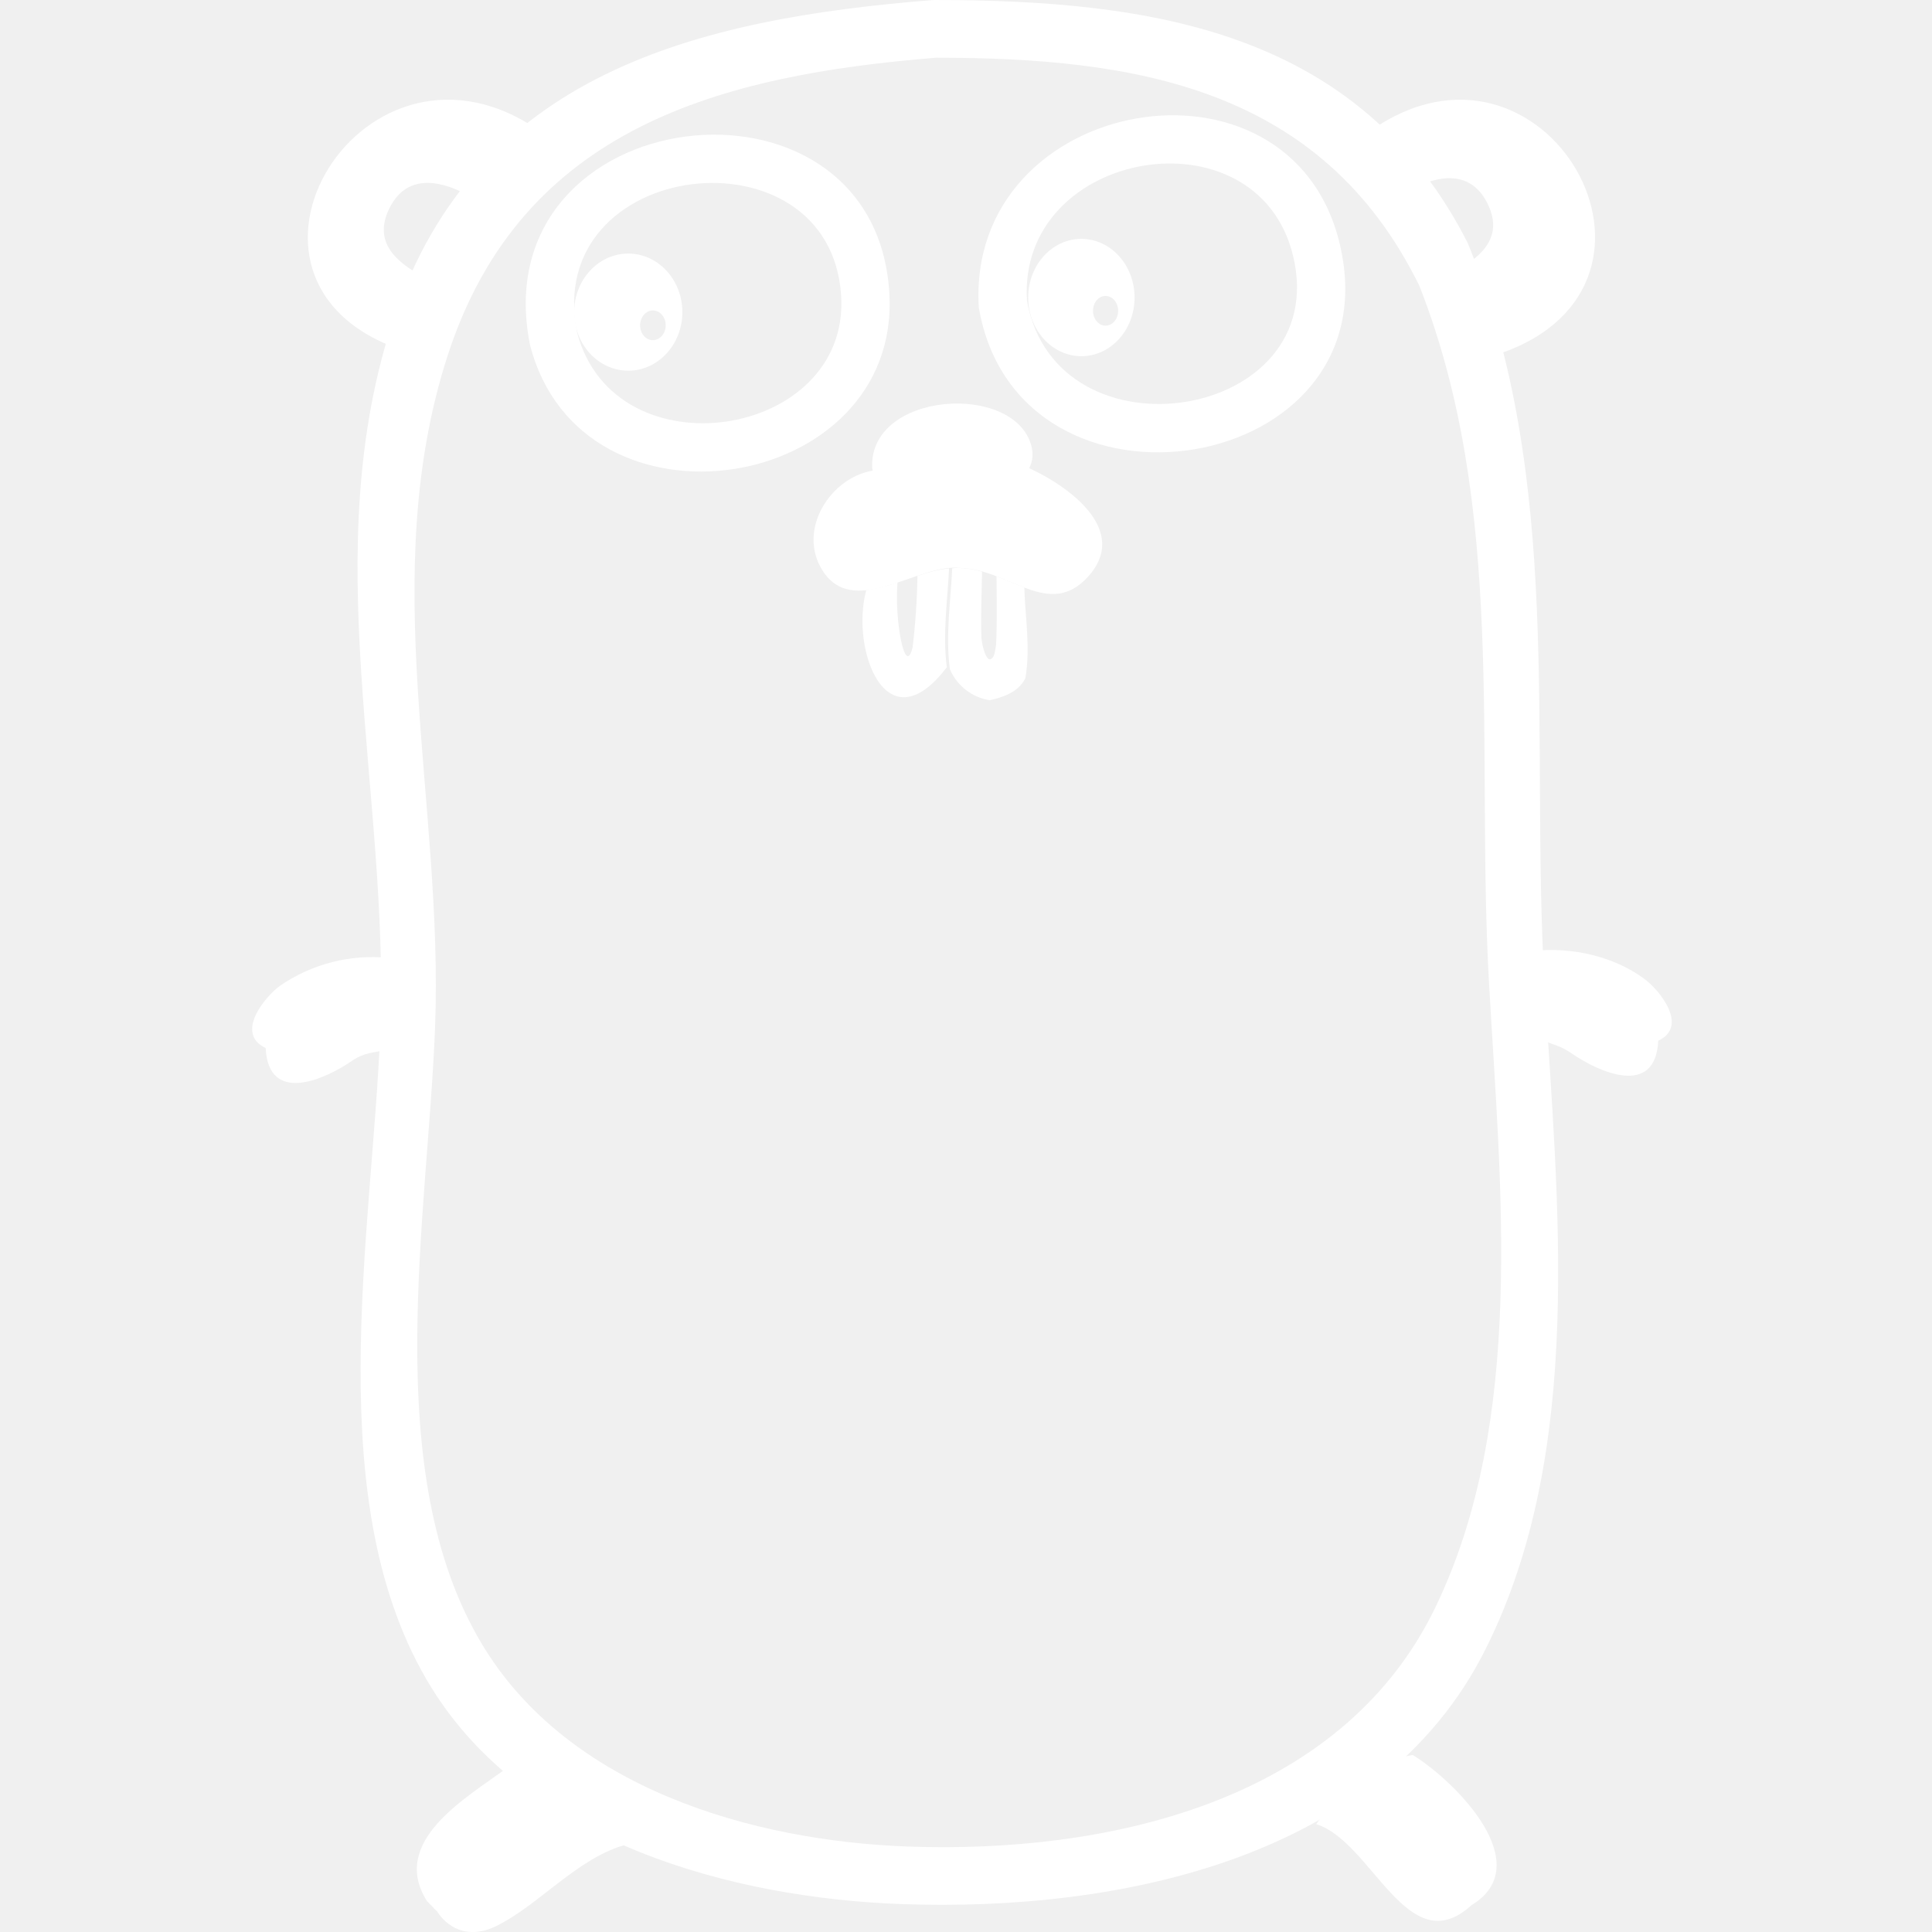
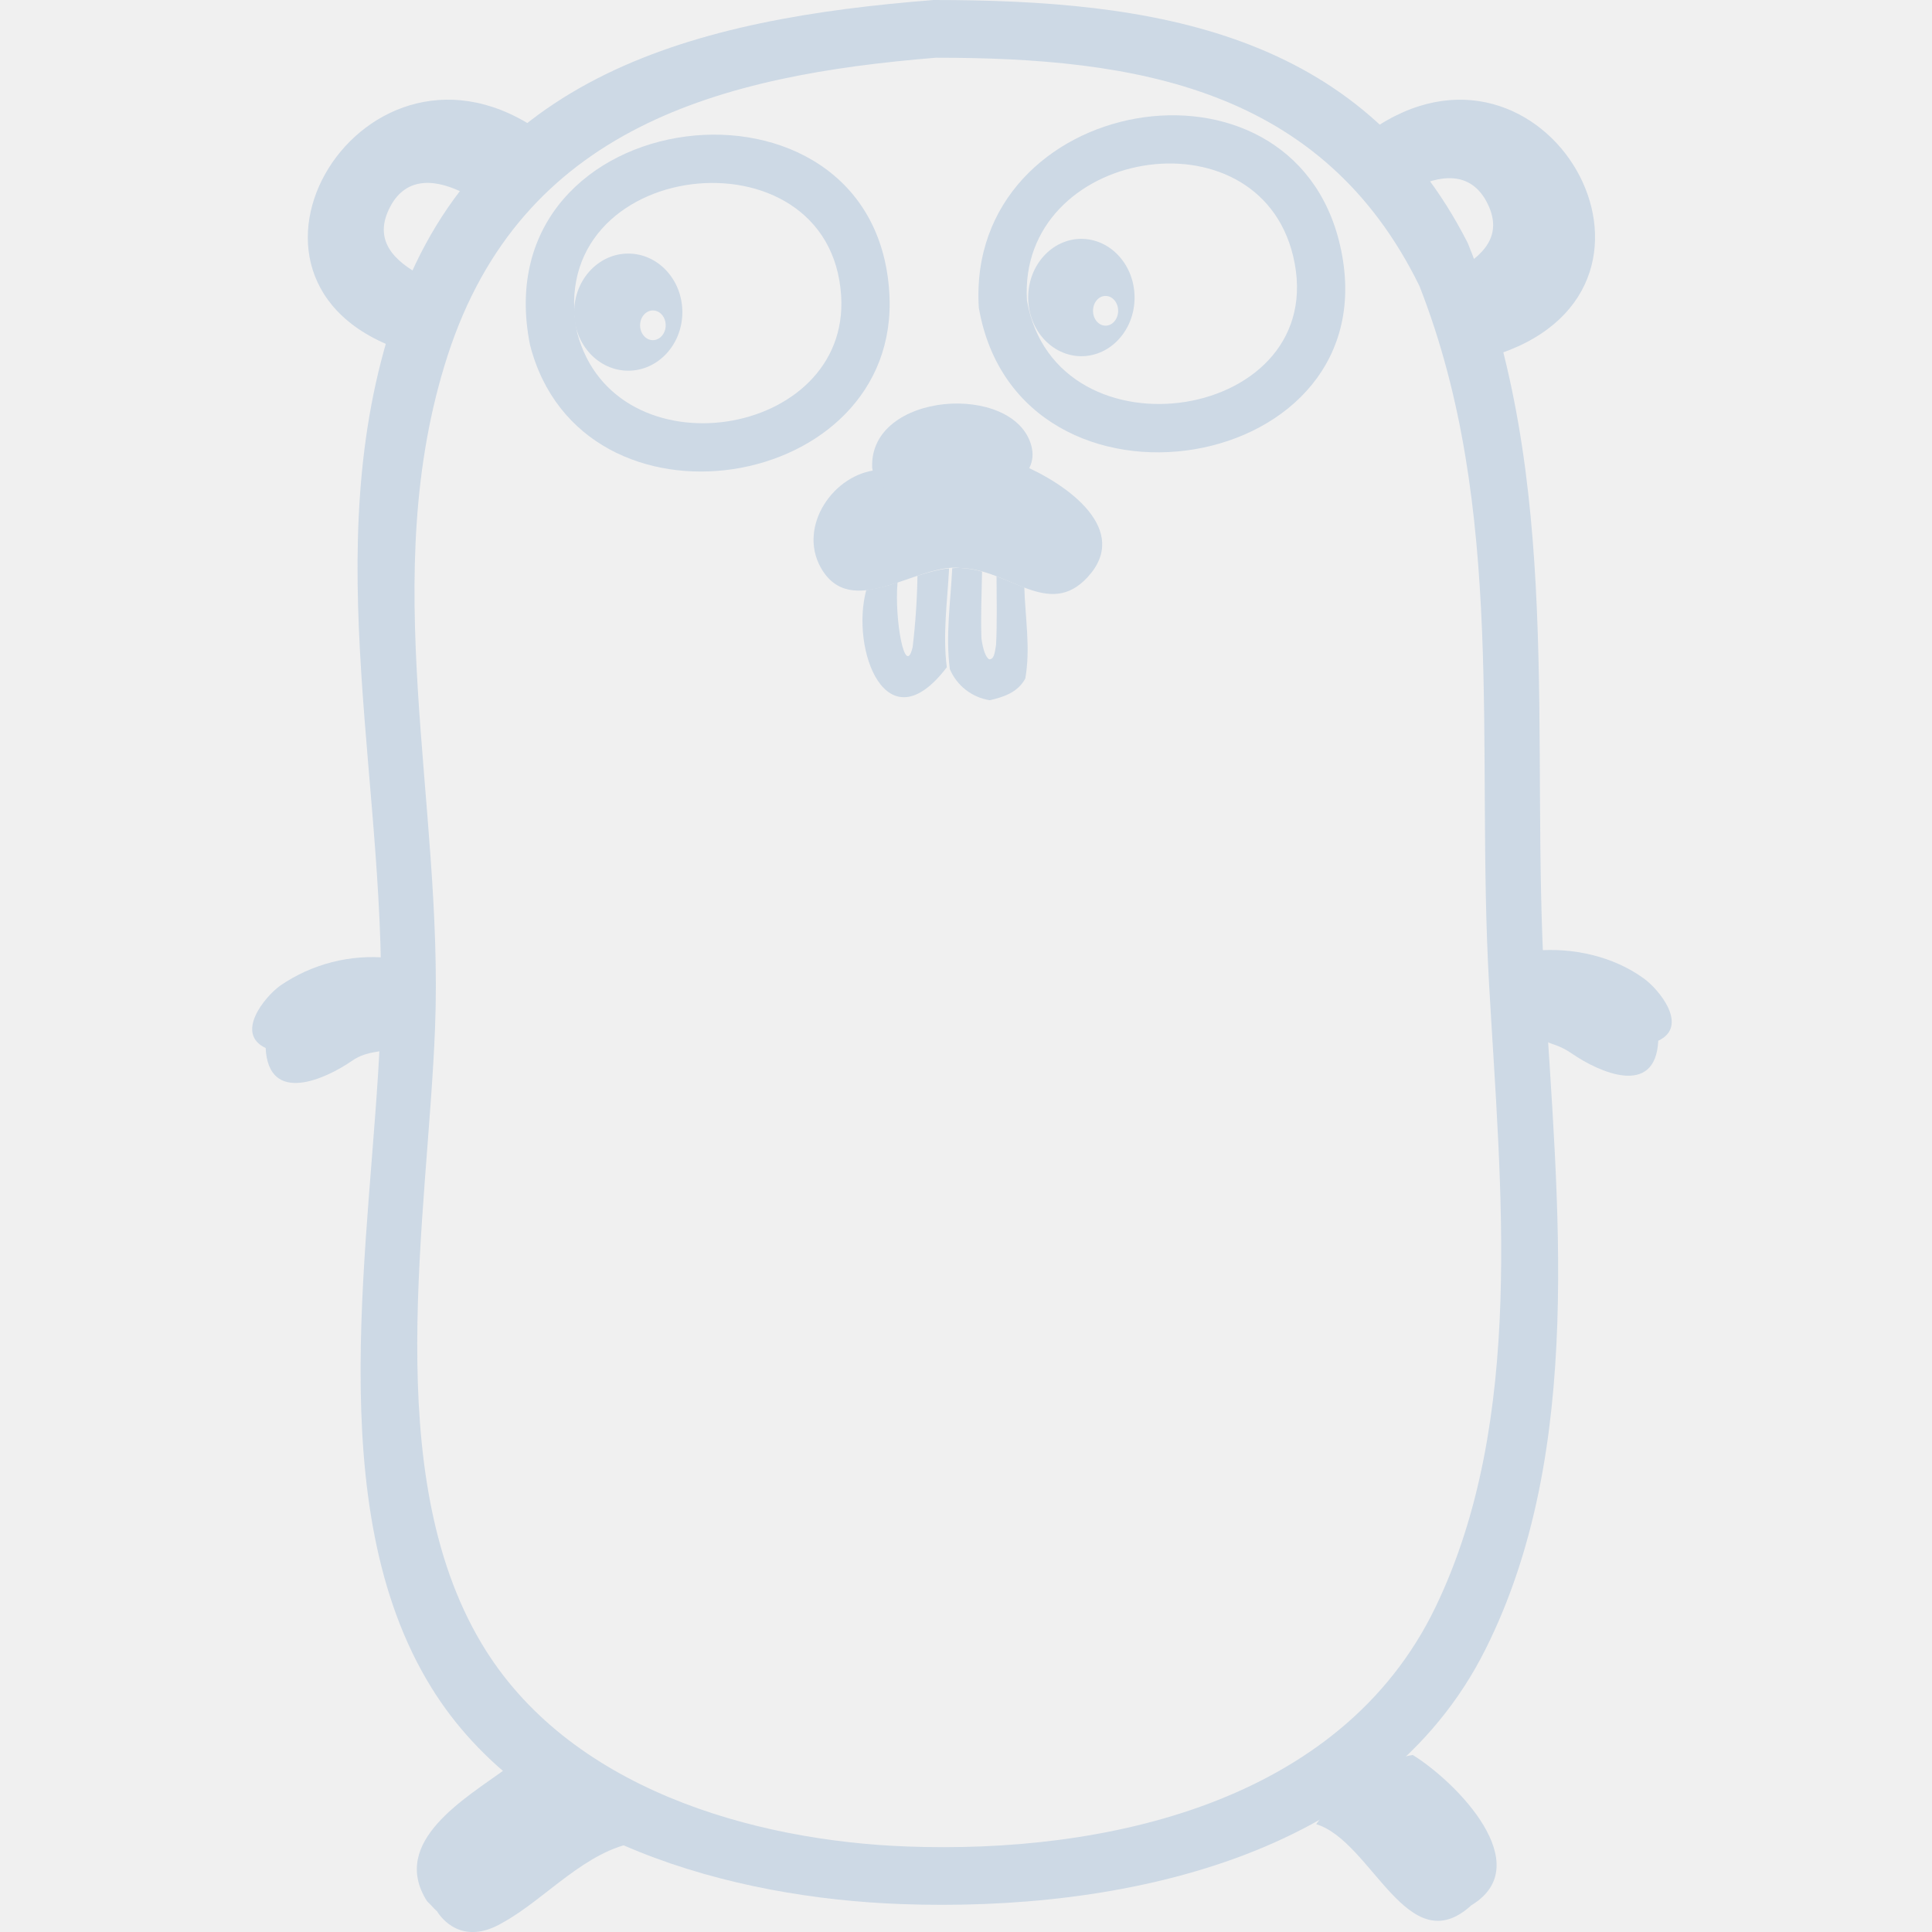
<svg xmlns="http://www.w3.org/2000/svg" t="1620206653926" class="icon" viewBox="0 0 1024 1024" version="1.1" p-id="6809" width="70" height="70">
  <defs>
    <style type="text/css" />
  </defs>
-   <path d="M140.8 555.456c1.472 30.464 31.872 16.384 45.696 6.848 13.056-9.024 22.592 0.32 23.744-17.536 0.704-11.712-3.648-25.28-4.288-37.056a86.208 86.208 0 0 0-57.472 14.72c-8.384 6.08-24 25.408-7.68 33.024" p-id="6810" fill="#ffffff" />
-   <path d="M140.8 555.456c4.416-1.664 9.088-2.816 12.096-6.848" p-id="6811" fill="#ffffff" />
-   <path d="M748.8 930.176c23.424 14.528 66.24 58.368 31.104 79.616-33.792 30.912-52.672-33.92-82.304-42.944 12.736-17.344 28.928-33.152 51.2-36.672zM337.856 976.384c-27.52 4.288-48.448 30.016-71.36 42.624-21.632 12.864-32.96-2.688-34.944-6.144-2.368-1.984 0 0-5.248-5.248-20.032-31.616 20.864-54.72 42.176-70.4 29.632-6.016 53.76 18.752 69.376 39.168z" p-id="6812" fill="#ffffff" />
-   <path d="M219.264 187.456l63.744-120.064C189.376 6.4 102.72 154.688 219.264 187.456z m-12.416-77.952c8.704-16.448 24.896-14.656 40.256-6.528l-22.976 43.52c-15.36-8.128-26.688-19.2-17.28-36.992zM726.592 69.184c92.224-64.768 175.616 81.408 68.416 118.208l-68.416-118.208z m44.096 74.816c15.36-8.128 26.688-19.2 17.28-36.992-8.704-16.448-24.896-14.656-40.256-6.528l22.976 43.52z" p-id="6813" fill="#ffffff" />
-   <path d="M878.912 551.616c-1.472 30.464-31.872 16.384-45.696 6.848-13.056-9.024-16.896-1.536-18.048-19.392-0.768-11.712-2.112-23.424-1.408-35.2 19.776-1.792 41.28 2.944 57.472 14.72 8.384 6.016 24 25.408 7.68 33.024" p-id="6814" fill="#ffffff" />
-   <path d="M878.912 551.616c-4.416-1.664-9.088-2.816-12.096-6.848M818.688 522.752c-7.808-132.8 10.432-268.288-40.768-393.984C720.896 16.704 611.52 0 494.848 0 369.088 9.92 252.224 39.104 208.896 168.064c-41.792 124.416-2.24 252.032-7.36 379.136-4.288 107.328-32.512 250.752 27.072 347.2 50.752 82.24 159.488 111.616 249.472 114.816 114.56 4.096 253.632-23.872 309.248-135.04 52.992-105.664 38.08-237.376 31.36-351.424z m-57.856 329.088c-50.368 104.448-176.256 130.688-279.936 126.848-81.472-3.008-179.904-30.592-225.792-107.84-53.952-90.624-28.416-225.344-24.512-326.208 4.608-119.424-31.168-239.232 6.656-356.16C276.48 67.328 382.208 39.872 496.064 30.592c105.6 0 204.608 15.68 256.256 120.96 46.336 118.016 29.824 245.312 36.928 370.112 6.016 107.136 19.456 230.848-28.416 330.176z" p-id="6815" fill="#ffffff" />
-   <path d="M710.208 129.792c-25.6-110.144-198.336-79.616-191.424 33.216 20.928 121.792 220.032 89.6 191.424-33.216z m-165.888 29.568c-5.12-80.512 122.176-102.272 141.056-23.68 21.056 87.616-125.632 110.592-141.056 23.68zM280.896 182.72c27.136 106.048 196.864 78.848 190.464-27.456C463.744 27.84 254.912 52.416 280.896 182.72z m25.024-6.336C286.848 83.456 440.192 65.92 445.824 156.8c4.736 75.84-119.936 95.232-139.904 19.584z" p-id="6816" fill="#ffffff" />
-   <path d="M332.992 134.4c-15.808 0-28.672 13.888-28.672 31.04s12.864 31.04 28.672 31.04 28.672-13.888 28.672-31.04S348.8 134.4 332.992 134.4z m13.056 45.888c-3.776 0-6.784-3.52-6.784-7.872s3.072-7.872 6.784-7.872c3.776 0 6.784 3.52 6.784 7.872s-3.072 7.872-6.784 7.872zM573.184 126.592c-15.552 0-28.224 13.888-28.224 31.104 0 17.152 12.608 31.04 28.16 31.104 15.552 0 28.224-13.888 28.224-31.04v-0.064c0-17.152-12.608-31.04-28.16-31.104z m12.8 46.016c-3.712 0-6.656-3.52-6.656-7.872 0-4.416 3.008-7.936 6.656-7.872 3.712 0 6.656 3.52 6.656 7.872s-3.008 7.872-6.656 7.872z" p-id="6817" fill="#ffffff" />
-   <path d="M465.216 249.088c-23.36 1.984-42.368 29.696-30.272 51.584 16.064 29.056 51.84-2.56 74.176 0.384 25.664 0.576 46.72 27.2 67.328 4.864 22.912-24.832-9.856-49.024-35.52-59.84l-75.712 3.008z" p-id="6818" fill="#ffffff" />
-   <path d="M503.04 301.248c-5.248 0.512-10.88 1.984-16.768 3.968a366.72 366.72 0 0 1-2.56 37.824c-3.968 16.704-9.728-14.592-8-34.368a79.36 79.36 0 0 1-16.576 4.096c-8.512 31.36 10.624 83.072 42.688 40.896-2.24-17.664 0.32-34.816 1.216-52.416zM542.912 311.36c-4.736-1.792-9.664-3.968-14.72-5.888 0.064 10.56 0.32 25.664-0.256 36.288-0.768 5.056-1.216 7.68-3.648 7.68-1.792-0.96-3.328-5.12-4.096-11.072-0.448-11.904 0.128-23.488 0.32-35.392a48.768 48.768 0 0 0-11.392-1.92c-1.408-0.192-2.944 0.064-4.416 0.128-0.896 17.984-3.584 35.456-1.28 53.44a27.584 27.584 0 0 0 21.184 16.512c6.784-1.6 14.784-3.904 18.816-11.52 2.88-16.064-0.128-32.96-0.512-48.256z" p-id="6819" fill="#ffffff" />
-   <path d="M462.272 247.872c-1.728-40.384 75.264-45.44 84.352-11.648 9.088 33.728-80.576 41.536-84.352 11.648-3.008-23.936 0 0 0 0zM231.04 1012.928s3.2-4.8 11.584-8.832M771.392 998.016s4.8 3.2 8.832 11.584" p-id="6820" fill="#ffffff" />
+   <path d="M140.8 555.456c1.472 30.464 31.872 16.384 45.696 6.848 13.056-9.024 22.592 0.32 23.744-17.536 0.704-11.712-3.648-25.28-4.288-37.056a86.208 86.208 0 0 0-57.472 14.72c-8.384 6.08-24 25.408-7.68 33.024" p-id="6810" fill="#cdd9e5" />
+   <path d="M140.8 555.456c4.416-1.664 9.088-2.816 12.096-6.848" p-id="6811" fill="#cdd9e5" />
+   <path d="M748.8 930.176c23.424 14.528 66.24 58.368 31.104 79.616-33.792 30.912-52.672-33.92-82.304-42.944 12.736-17.344 28.928-33.152 51.2-36.672zM337.856 976.384c-27.52 4.288-48.448 30.016-71.36 42.624-21.632 12.864-32.96-2.688-34.944-6.144-2.368-1.984 0 0-5.248-5.248-20.032-31.616 20.864-54.72 42.176-70.4 29.632-6.016 53.76 18.752 69.376 39.168z" p-id="6812" fill="#cdd9e5" />
+   <path d="M219.264 187.456l63.744-120.064C189.376 6.4 102.72 154.688 219.264 187.456z m-12.416-77.952c8.704-16.448 24.896-14.656 40.256-6.528l-22.976 43.52c-15.36-8.128-26.688-19.2-17.28-36.992zM726.592 69.184c92.224-64.768 175.616 81.408 68.416 118.208l-68.416-118.208z m44.096 74.816c15.36-8.128 26.688-19.2 17.28-36.992-8.704-16.448-24.896-14.656-40.256-6.528l22.976 43.52z" p-id="6813" fill="#cdd9e5" />
+   <path d="M878.912 551.616c-1.472 30.464-31.872 16.384-45.696 6.848-13.056-9.024-16.896-1.536-18.048-19.392-0.768-11.712-2.112-23.424-1.408-35.2 19.776-1.792 41.28 2.944 57.472 14.72 8.384 6.016 24 25.408 7.68 33.024" p-id="6814" fill="#cdd9e5" />
+   <path d="M878.912 551.616c-4.416-1.664-9.088-2.816-12.096-6.848M818.688 522.752c-7.808-132.8 10.432-268.288-40.768-393.984C720.896 16.704 611.52 0 494.848 0 369.088 9.92 252.224 39.104 208.896 168.064c-41.792 124.416-2.24 252.032-7.36 379.136-4.288 107.328-32.512 250.752 27.072 347.2 50.752 82.24 159.488 111.616 249.472 114.816 114.56 4.096 253.632-23.872 309.248-135.04 52.992-105.664 38.08-237.376 31.36-351.424z m-57.856 329.088c-50.368 104.448-176.256 130.688-279.936 126.848-81.472-3.008-179.904-30.592-225.792-107.84-53.952-90.624-28.416-225.344-24.512-326.208 4.608-119.424-31.168-239.232 6.656-356.16C276.48 67.328 382.208 39.872 496.064 30.592c105.6 0 204.608 15.68 256.256 120.96 46.336 118.016 29.824 245.312 36.928 370.112 6.016 107.136 19.456 230.848-28.416 330.176z" p-id="6815" fill="#cdd9e5" />
+   <path d="M710.208 129.792c-25.6-110.144-198.336-79.616-191.424 33.216 20.928 121.792 220.032 89.6 191.424-33.216z m-165.888 29.568c-5.12-80.512 122.176-102.272 141.056-23.68 21.056 87.616-125.632 110.592-141.056 23.68zM280.896 182.72c27.136 106.048 196.864 78.848 190.464-27.456C463.744 27.84 254.912 52.416 280.896 182.72z m25.024-6.336C286.848 83.456 440.192 65.92 445.824 156.8c4.736 75.84-119.936 95.232-139.904 19.584z" p-id="6816" fill="#cdd9e5" />
+   <path d="M332.992 134.4c-15.808 0-28.672 13.888-28.672 31.04s12.864 31.04 28.672 31.04 28.672-13.888 28.672-31.04S348.8 134.4 332.992 134.4z m13.056 45.888c-3.776 0-6.784-3.52-6.784-7.872s3.072-7.872 6.784-7.872c3.776 0 6.784 3.52 6.784 7.872s-3.072 7.872-6.784 7.872zM573.184 126.592c-15.552 0-28.224 13.888-28.224 31.104 0 17.152 12.608 31.04 28.16 31.104 15.552 0 28.224-13.888 28.224-31.04v-0.064c0-17.152-12.608-31.04-28.16-31.104z m12.8 46.016c-3.712 0-6.656-3.52-6.656-7.872 0-4.416 3.008-7.936 6.656-7.872 3.712 0 6.656 3.52 6.656 7.872s-3.008 7.872-6.656 7.872z" p-id="6817" fill="#cdd9e5" />
+   <path d="M465.216 249.088c-23.36 1.984-42.368 29.696-30.272 51.584 16.064 29.056 51.84-2.56 74.176 0.384 25.664 0.576 46.72 27.2 67.328 4.864 22.912-24.832-9.856-49.024-35.52-59.84l-75.712 3.008z" p-id="6818" fill="#cdd9e5" />
+   <path d="M503.04 301.248c-5.248 0.512-10.88 1.984-16.768 3.968a366.72 366.72 0 0 1-2.56 37.824c-3.968 16.704-9.728-14.592-8-34.368a79.36 79.36 0 0 1-16.576 4.096c-8.512 31.36 10.624 83.072 42.688 40.896-2.24-17.664 0.32-34.816 1.216-52.416zM542.912 311.36c-4.736-1.792-9.664-3.968-14.72-5.888 0.064 10.56 0.32 25.664-0.256 36.288-0.768 5.056-1.216 7.68-3.648 7.68-1.792-0.96-3.328-5.12-4.096-11.072-0.448-11.904 0.128-23.488 0.32-35.392a48.768 48.768 0 0 0-11.392-1.92c-1.408-0.192-2.944 0.064-4.416 0.128-0.896 17.984-3.584 35.456-1.28 53.44a27.584 27.584 0 0 0 21.184 16.512c6.784-1.6 14.784-3.904 18.816-11.52 2.88-16.064-0.128-32.96-0.512-48.256z" p-id="6819" fill="#cdd9e5" />
+   <path d="M462.272 247.872c-1.728-40.384 75.264-45.44 84.352-11.648 9.088 33.728-80.576 41.536-84.352 11.648-3.008-23.936 0 0 0 0zM231.04 1012.928s3.2-4.8 11.584-8.832M771.392 998.016s4.8 3.2 8.832 11.584" p-id="6820" fill="#cdd9e5" />
</svg>
